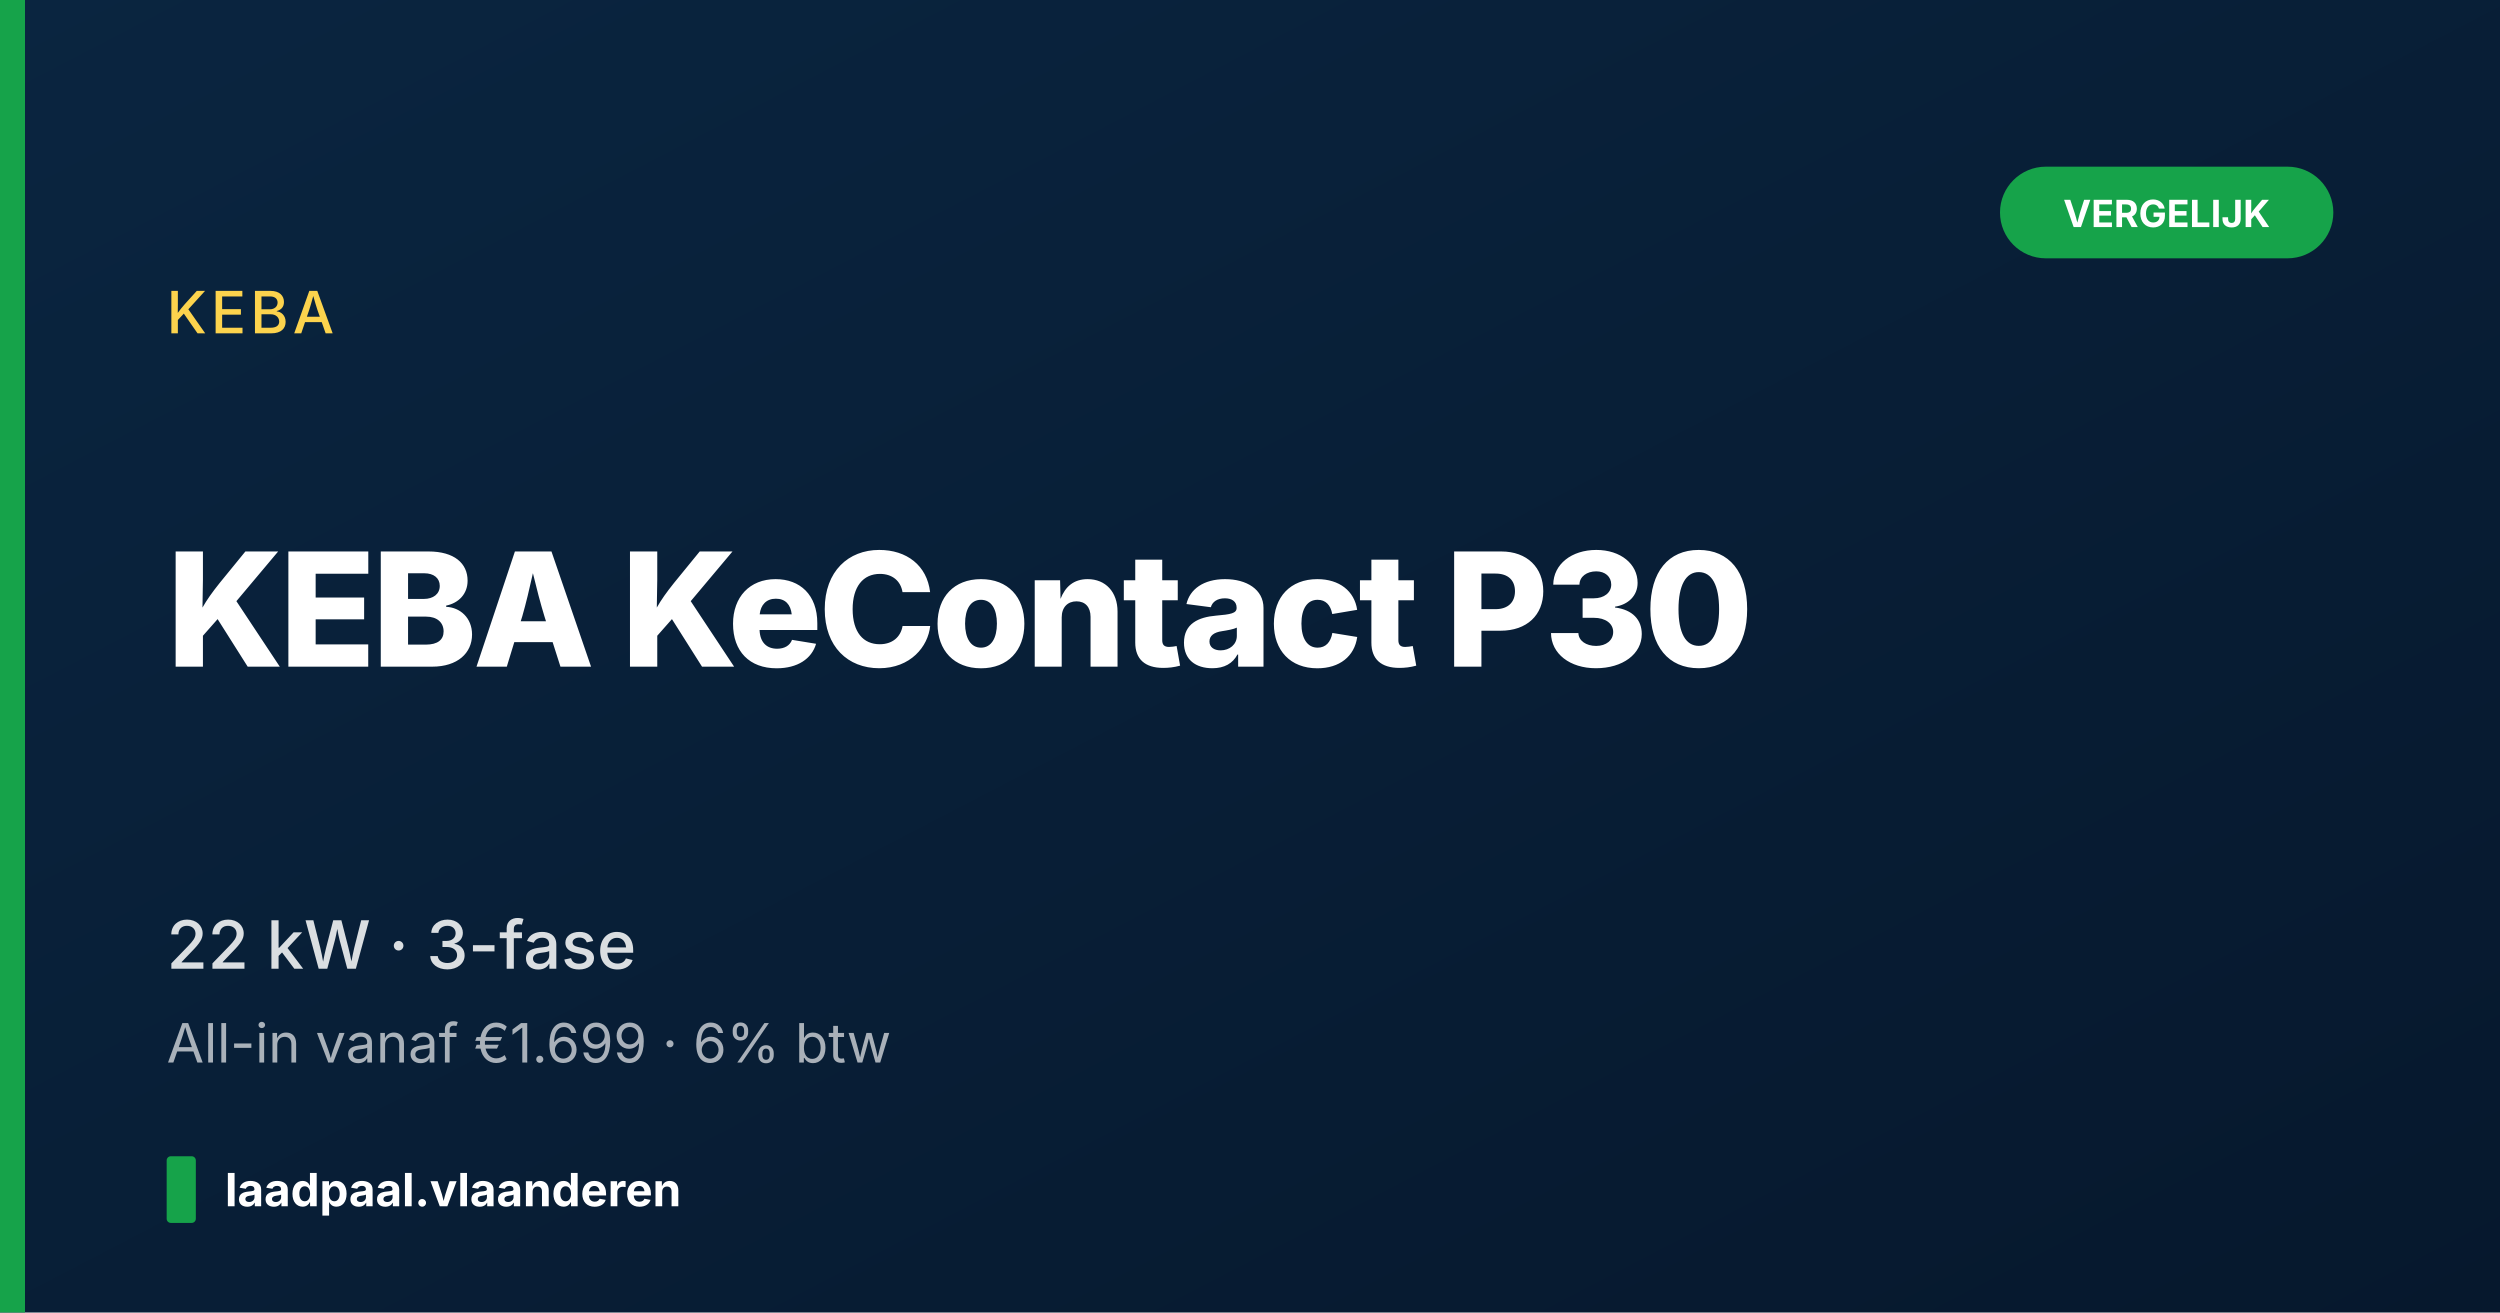
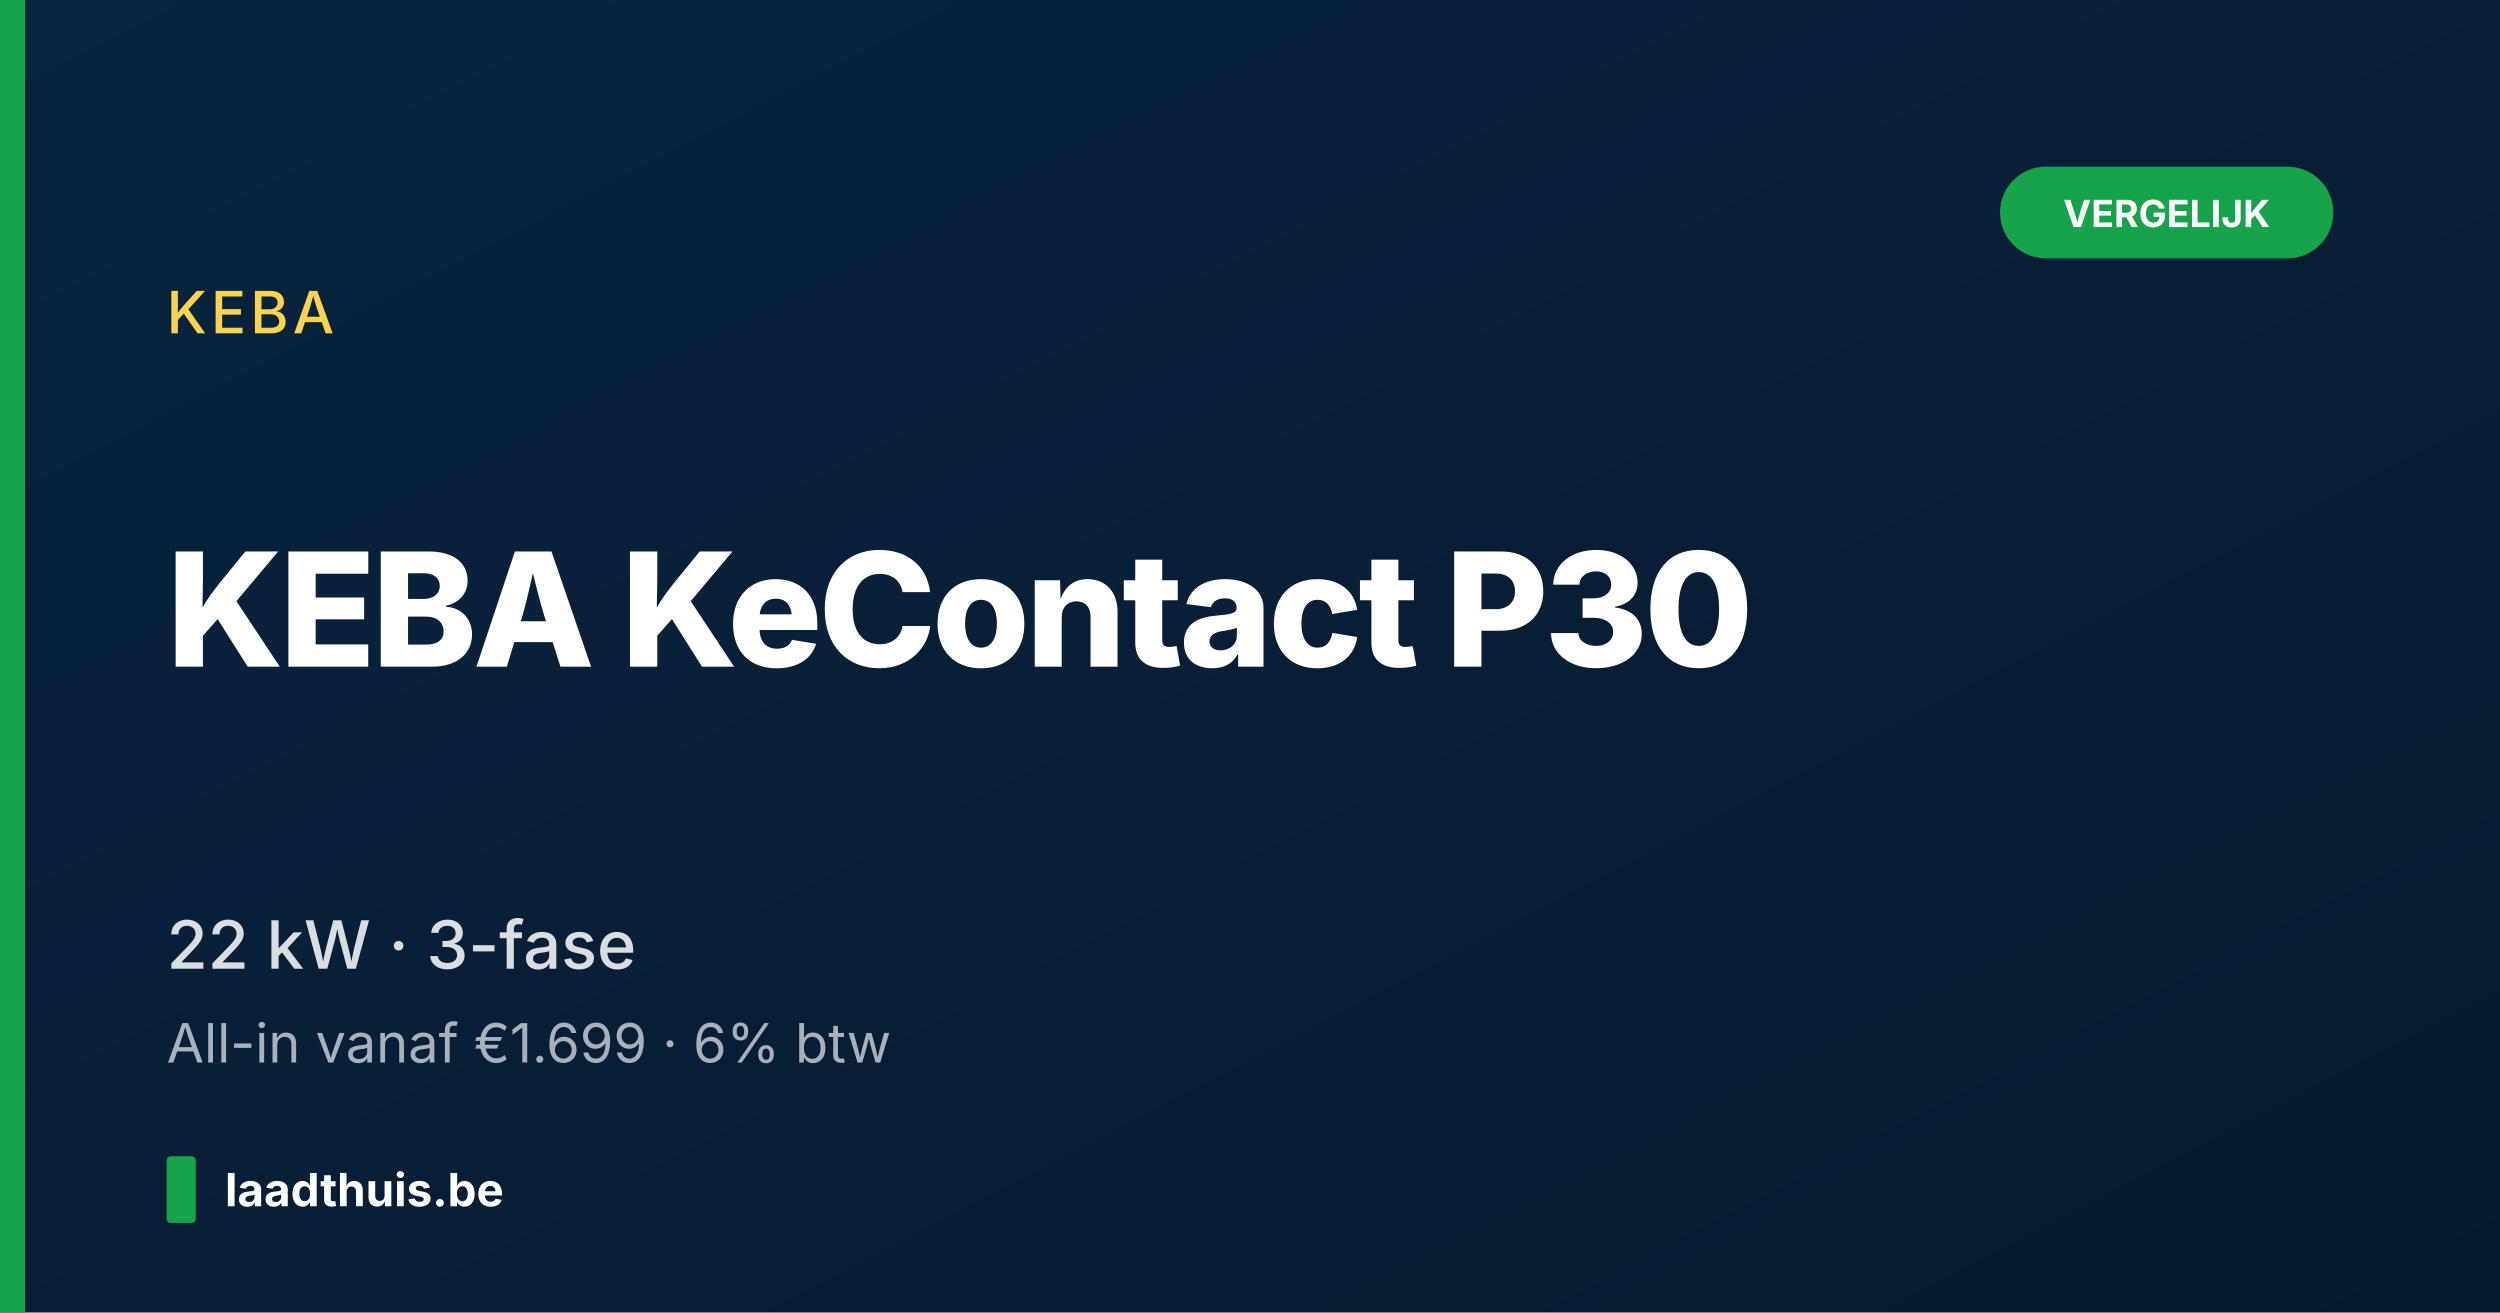
<svg xmlns="http://www.w3.org/2000/svg" width="1200" height="630" viewBox="0 0 1200 630">
  <defs>
    <linearGradient id="bg" x1="0" y1="0" x2="1" y2="1">
      <stop offset="0%" stop-color="#0A2540" />
      <stop offset="100%" stop-color="#06182d" />
    </linearGradient>
  </defs>
  <rect width="1200" height="630" fill="url(#bg)" />
  <rect x="0" y="0" width="12" height="630" fill="#16A34A" />
  <g font-family="Inter, system-ui, -apple-system, sans-serif" fill="white">
    <text x="80" y="160" font-size="28" font-weight="500" fill="#FCD34D" letter-spacing="2">KEBA</text>
    <text x="80" y="320" font-size="76" font-weight="800" letter-spacing="-2">
      <tspan x="80" dy="0">KEBA KeContact P30</tspan>
    </text>
    <text x="80" y="465" font-size="32" font-weight="500" opacity="0.85">22 kW · 3-fase</text>
    <text x="80" y="510" font-size="26" font-weight="400" opacity="0.65">All-in vanaf €1.699 · 6% btw</text>
  </g>
  <g transform="translate(80 555)">
    <rect width="14" height="32" rx="2" fill="#16A34A" />
-     <text x="28" y="24" font-family="Inter, system-ui, -apple-system, sans-serif" font-size="22" font-weight="700" fill="white">laadpaal.vlaanderen</text>
+     <text x="28" y="24" font-family="Inter, system-ui, -apple-system, sans-serif" font-size="22" font-weight="700" fill="white">laadthuis.be</text>
  </g>
  <g transform="translate(960 80)">
    <rect width="160" height="44" rx="22" fill="#16A34A" />
    <text x="80" y="29" text-anchor="middle" font-family="Inter, system-ui, -apple-system, sans-serif" font-size="18" font-weight="700" fill="white">VERGELIJK</text>
  </g>
</svg>
